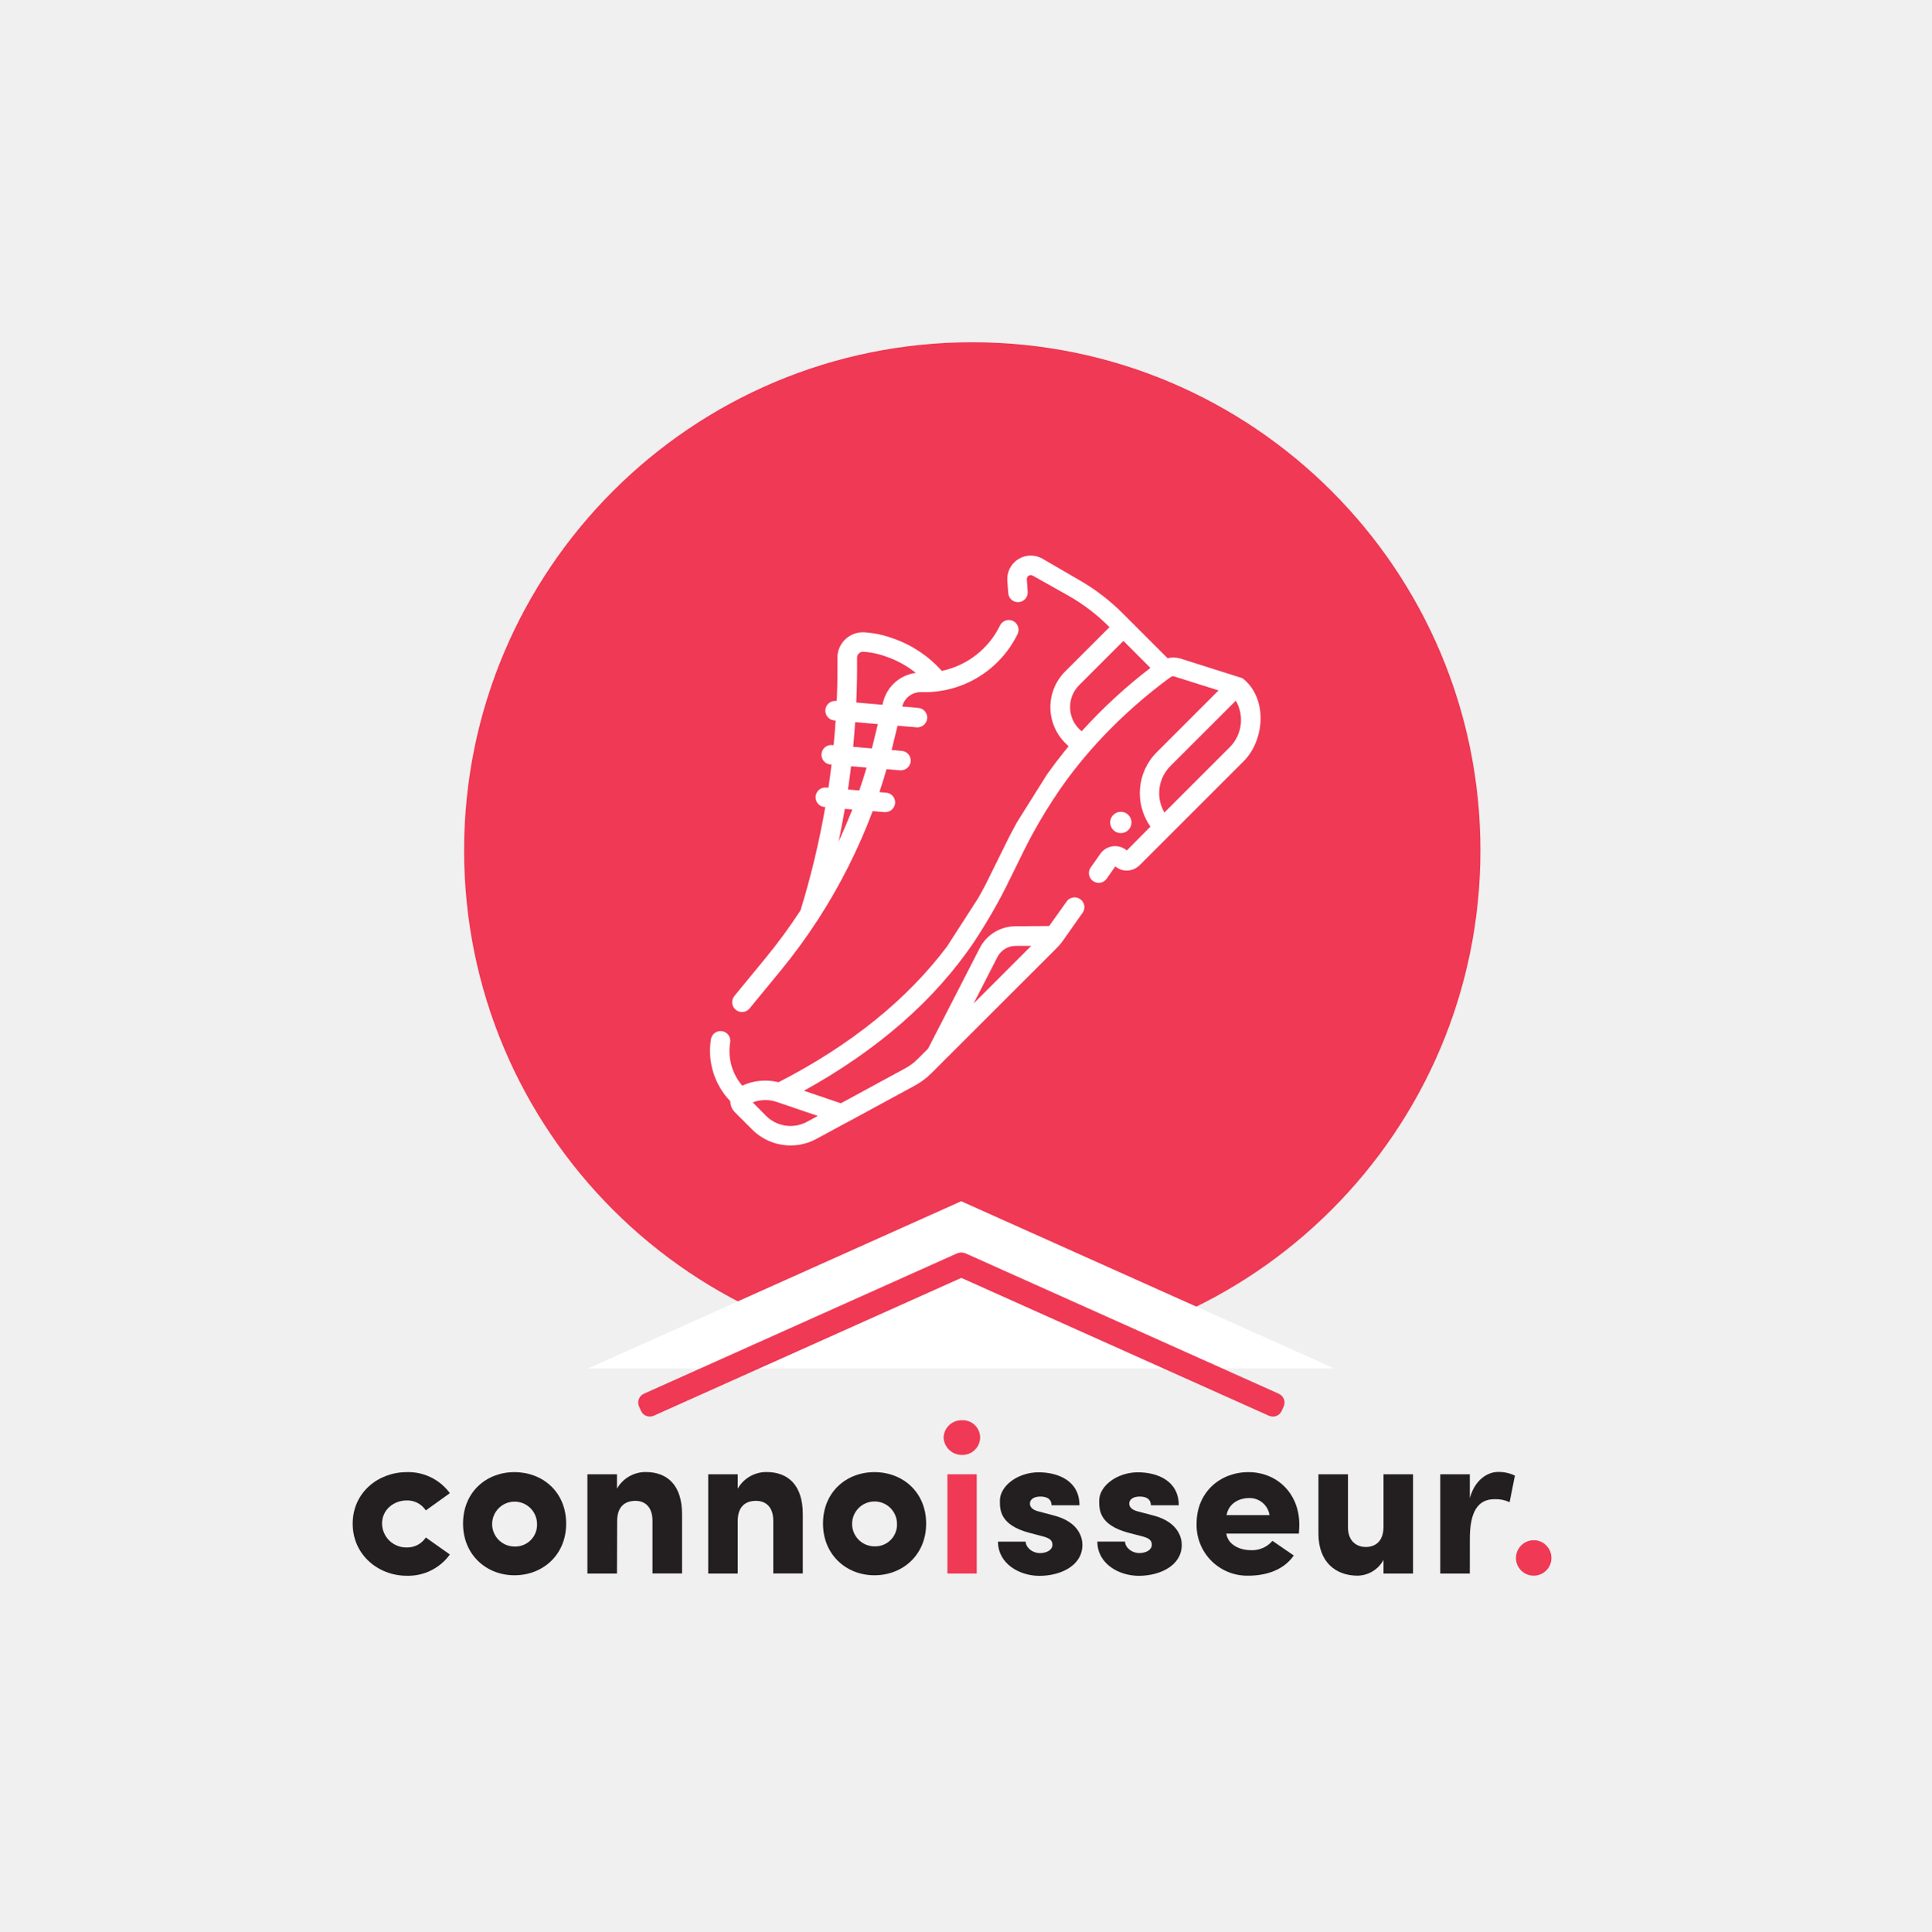
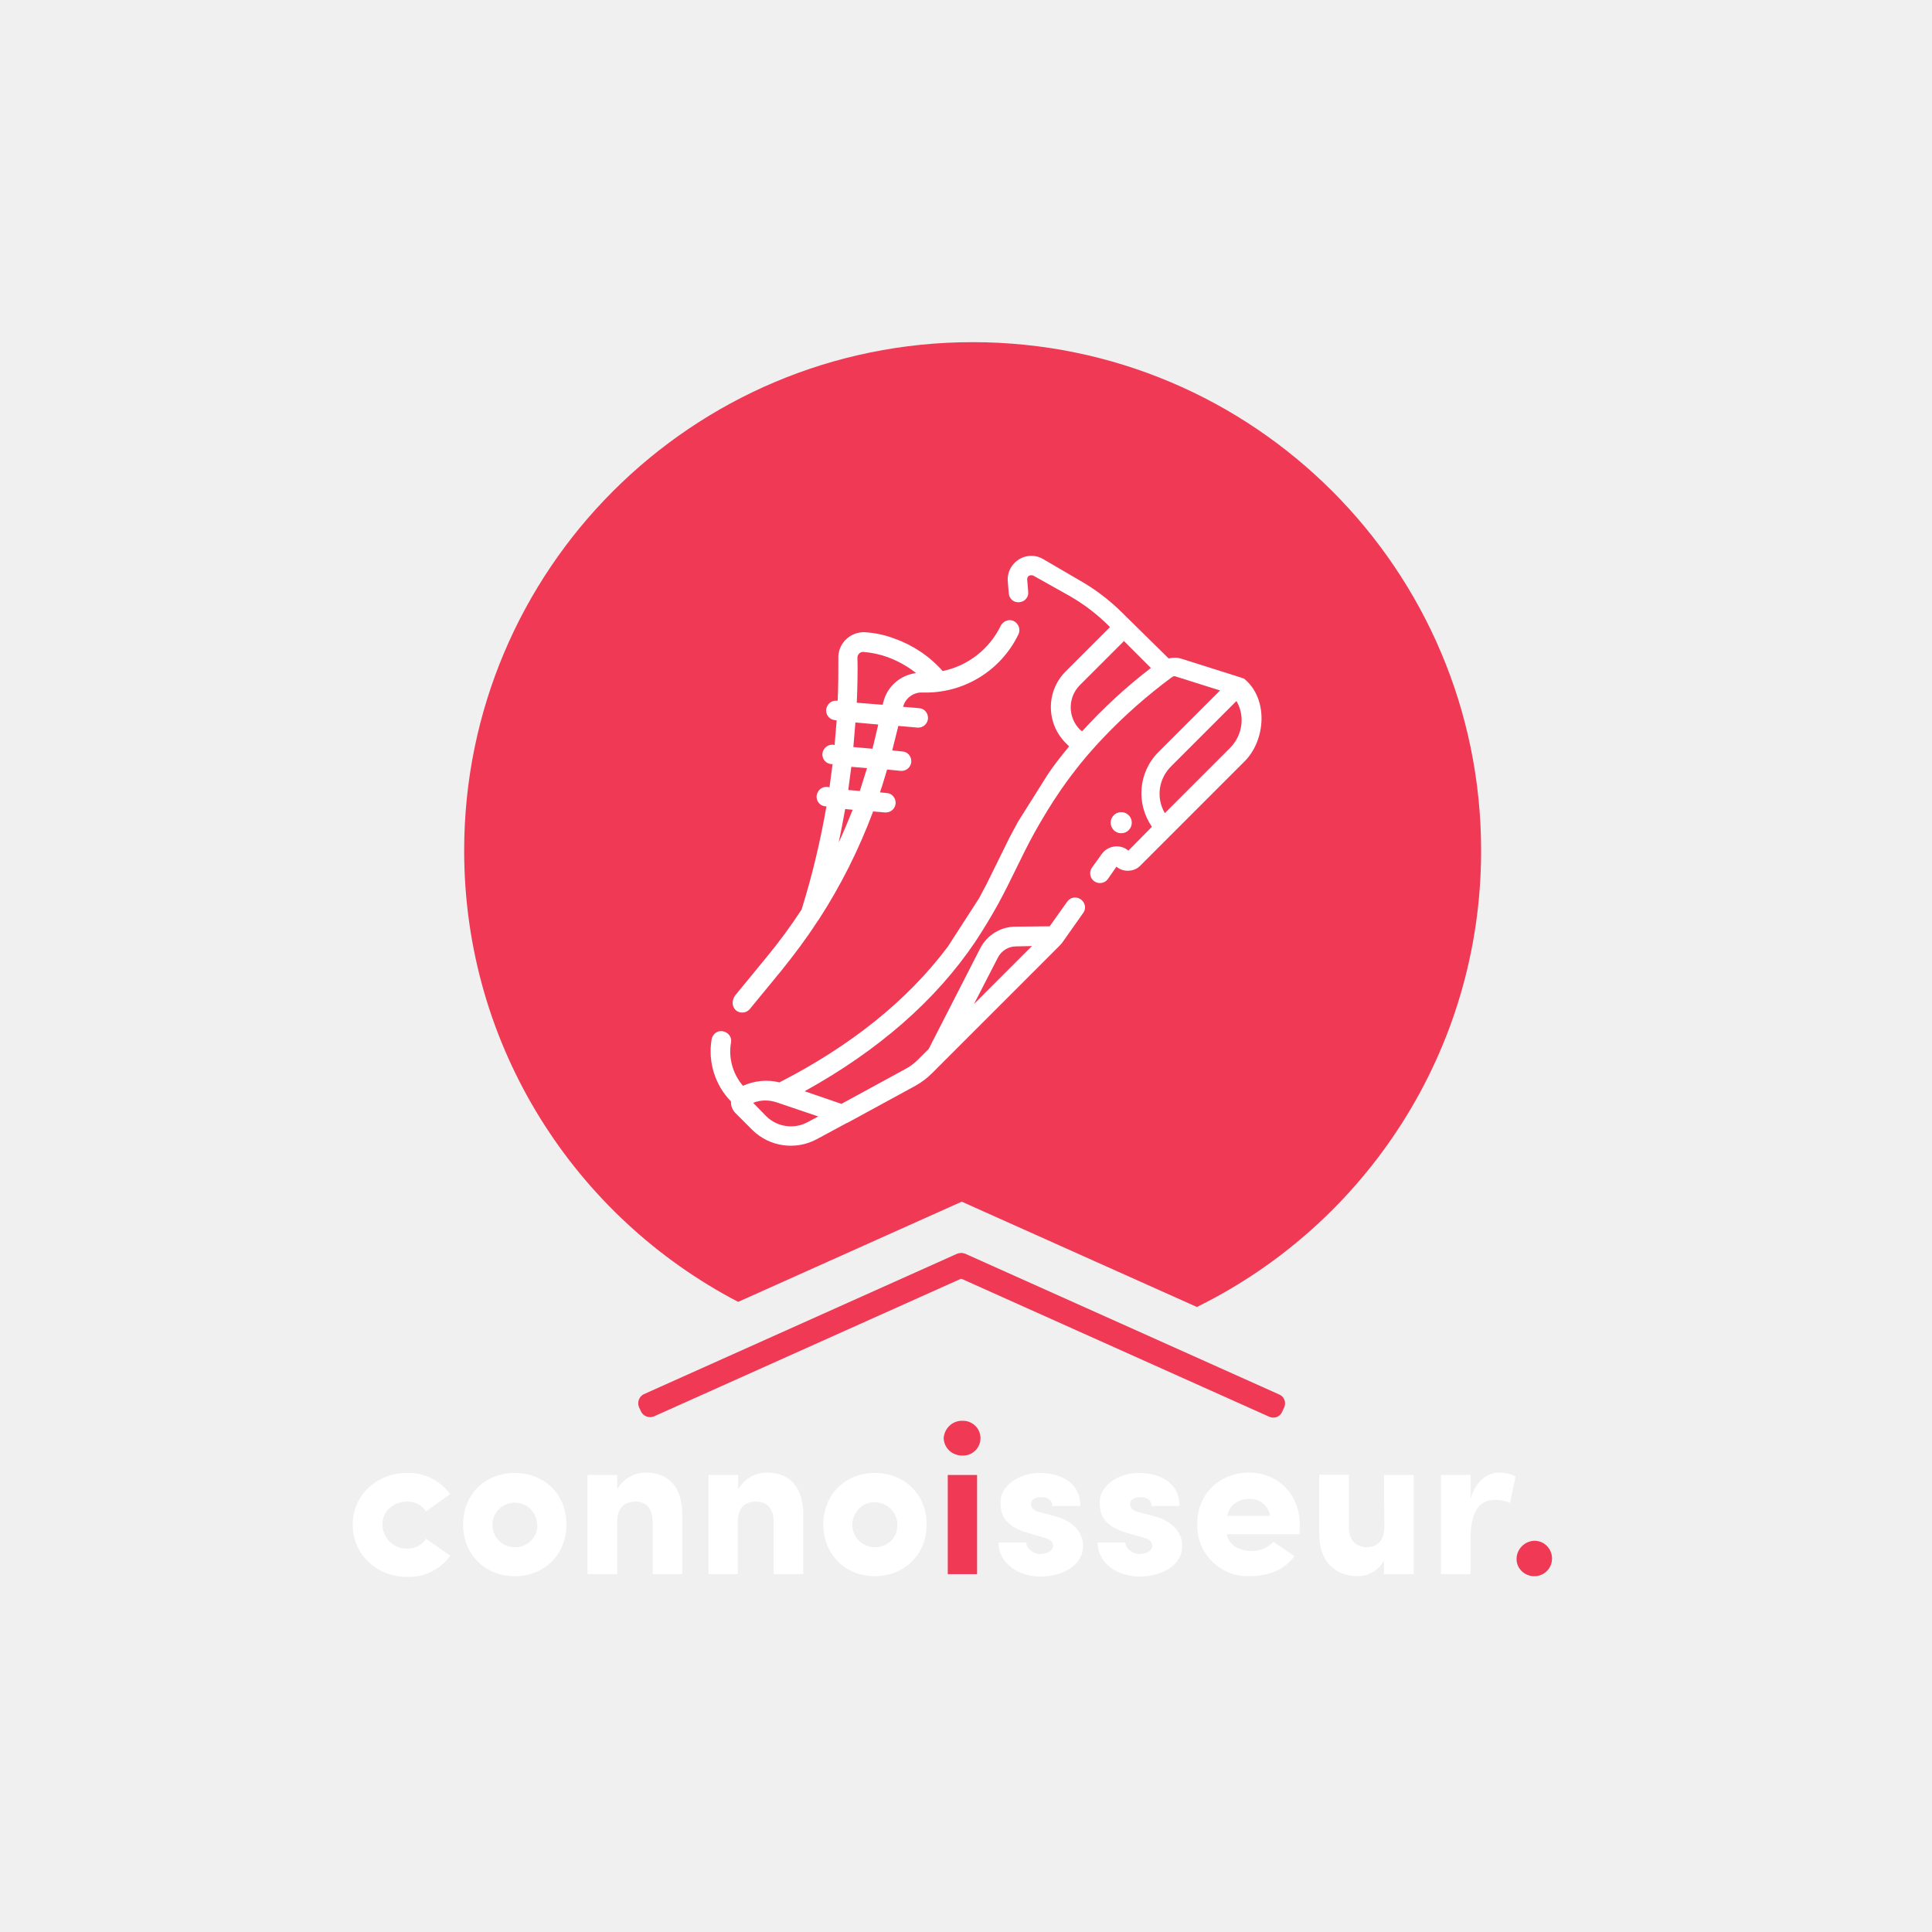
- <svg xmlns="http://www.w3.org/2000/svg" id="Layer_1" data-name="Layer 1" viewBox="0 0 566.93 566.93">
-   <defs>
-     <style>.cls-1{fill:#ef3955;}.cls-2{fill:#231f20;}.cls-3{fill:#fff;}</style>
-   </defs>
-   <circle class="cls-1" cx="285.42" cy="249.65" r="149.18" />
-   <path class="cls-2" d="M119.39,432.16a15.11,15.11,0,0,1,12.67,6.18L125,443.4a6.46,6.46,0,0,0-5.61-2.93c-3.69,0-7.24,2.62-7.24,6.8a7.1,7.1,0,0,0,7.24,7,6.48,6.48,0,0,0,5.61-2.93l7.06,5a15.05,15.05,0,0,1-12.67,6.24c-8.31,0-15.86-6.11-15.86-15.29S111.08,432.16,119.39,432.16Z" />
-   <path class="cls-2" d="M135.93,447.27c0-9.24,6.8-15.11,15.1-15.11S166.2,438,166.2,447.27s-6.93,15.17-15.17,15.17S135.93,456.45,135.93,447.27Zm21.72,0A6.59,6.59,0,1,0,151,454,6.4,6.4,0,0,0,157.65,447.27Z" />
-   <path class="cls-2" d="M181.12,461.94h-8.68V432.79h8.68V437a9.66,9.66,0,0,1,8.42-4.87c6.56,0,10.68,4.06,10.68,12.36v17.42h-8.68V446.4c0-3.94-2.12-5.81-5-5.81s-5.37,1.5-5.37,5.93Z" />
-   <path class="cls-2" d="M216.57,461.94H207.9V432.79h8.67V437a9.66,9.66,0,0,1,8.43-4.87c6.55,0,10.67,4.06,10.67,12.36v17.42H227V446.4c0-3.94-2.13-5.81-5.06-5.81s-5.37,1.5-5.37,5.93Z" />
-   <path class="cls-2" d="M241.6,447.27c0-9.24,6.81-15.11,15.11-15.11s15.17,5.87,15.17,15.11-6.93,15.17-15.17,15.17S241.6,456.45,241.6,447.27Zm21.72,0a6.59,6.59,0,1,0-6.61,6.68A6.39,6.39,0,0,0,263.32,447.27Z" />
-   <path class="cls-1" d="M282.42,416.93a5.09,5.09,0,0,1,5.31,5.06,5.19,5.19,0,0,1-5.31,5.12A5.34,5.34,0,0,1,277,422,5.25,5.25,0,0,1,282.42,416.93Zm4.31,45h-8.61V432.79h8.61Z" />
-   <path class="cls-2" d="M302.27,450c-8.8-2.31-8.74-6.8-8.74-9.48,0-4.31,5.25-8.31,11.36-8.31,5.75,0,12,2.5,12,9.68H308.7c-.06-2.19-1.87-2.56-3.31-2.56-1.93,0-3.12.87-3.05,2.18.06.94.81,1.75,2.55,2.19l4.94,1.31c7.05,2,7.92,6.56,7.92,8.49,0,6.18-6.49,9.11-12.61,9.11-5.86,0-12.17-3.55-12.17-10.05h8.12c.06,1.69,1.87,3.37,4.3,3.37,1.94-.06,3.56-.93,3.56-2.43,0-1.25-.68-1.93-2.87-2.5Z" />
-   <path class="cls-2" d="M331.42,450c-8.8-2.31-8.74-6.8-8.74-9.48,0-4.31,5.25-8.31,11.36-8.31,5.75,0,12,2.5,12,9.68h-8.18c-.06-2.19-1.87-2.56-3.31-2.56-1.93,0-3.12.87-3.05,2.18.06.94.81,1.75,2.55,2.19L339,445c7,2,7.92,6.56,7.92,8.49,0,6.18-6.49,9.11-12.61,9.11-5.86,0-12.17-3.55-12.17-10.05h8.12c.06,1.69,1.87,3.37,4.3,3.37,1.94-.06,3.56-.93,3.56-2.43,0-1.25-.68-1.93-2.87-2.5Z" />
-   <path class="cls-2" d="M379.8,456.63c-3,4.37-8.3,5.93-13.3,5.93a14.87,14.87,0,0,1-15.23-15.29c0-9.24,6.93-15.11,15.23-15.11s14.92,6.18,14.92,15.36c0,.75-.06,1.93-.12,2.68H360c.5,3.38,4.06,4.87,7.18,4.87a7.78,7.78,0,0,0,6.36-2.74Zm-7.12-11.86a5.91,5.91,0,0,0-6.12-5c-2.37,0-5.8,1.25-6.49,5Z" />
-   <path class="cls-2" d="M406.14,432.79h8.67v29.15h-8.67v-4a8.86,8.86,0,0,1-7.55,4.62c-6.56,0-11.55-4.05-11.55-12.36V432.79h8.67v15.54c0,4.68,3.19,5.81,5.18,5.81,2.69,0,5.25-1.5,5.25-5.93Z" />
-   <path class="cls-2" d="M431.48,461.94H422.8V432.79h8.68v7c1.5-5.43,5.24-7.68,8.24-7.68a10.86,10.86,0,0,1,5,1.07l-1.56,7.8a9.66,9.66,0,0,0-4.43-.88c-5,0-7.24,3.87-7.24,11.62Z" />
-   <path class="cls-1" d="M450.39,452.14a5.21,5.21,0,1,1-5.37,5.18A5.26,5.26,0,0,1,450.39,452.14Z" />
-   <polygon class="cls-3" points="282.17 352.64 172.65 401.73 391.7 401.73 282.17 352.64" />
-   <path class="cls-3" d="M215.72,326.5l5.15,5.15a15.91,15.91,0,0,0,18.75,2.71l8.91-4.83.05,0,20-10.86a21.33,21.33,0,0,0,4.89-3.66l3.42-3.42h0L310.51,278a12.58,12.58,0,0,0,1.37-1.63l6-8.52a2.87,2.87,0,0,0-4.69-3.3L308,271.84l-10,.08a11.77,11.77,0,0,0-10.39,6.4l-15.15,29.5-3.11,3.11a15.33,15.33,0,0,1-3.58,2.67l-18.93,10.28-10.84-3.68c21.71-12,38.53-26.7,50.06-43.87v0c2.3-3.5,4.51-7.14,6.57-10.85,3.82-6.86,6.88-14.09,10.67-21,2.36-4.29,5-8.59,7.87-12.77,1.79-2.58,3.7-5.13,5.66-7.55,2.14-2.65,4.45-5.28,6.86-7.83A148,148,0,0,1,343.32,199a2.82,2.82,0,0,0,.62-.42,1.16,1.16,0,0,1,.78,0l13,4.1-18.13,18.13a17,17,0,0,0-1.86,21.85l-6.94,7a5.3,5.3,0,0,0-7.84,1.07l-2.77,3.94a2.86,2.86,0,1,0,4.68,3.29l2.55-3.62a5.09,5.09,0,0,0,3.3,1.22,5.33,5.33,0,0,0,3.84-1.57l30.55-30.54c6.18-6.18,7.11-18.42-.24-24.27l-.06,0-.2-.14-.08,0-.21-.11-.08,0-.24-.09,0,0h-.05l-17.41-5.51a7,7,0,0,0-3.77-.1l-13.23-13.23a60.27,60.27,0,0,0-12.73-9.73L306,164a6.89,6.89,0,0,0-10.29,6.48l.27,3.64a2.86,2.86,0,0,0,5.71-.42l-.26-3.64a1.16,1.16,0,0,1,1.73-1.09L313.87,175a54.64,54.64,0,0,1,11.53,8.81l.3.29-13,13a14.85,14.85,0,0,0,0,21l1,1c-.42.5-.84,1-1.24,1.5-1.76,2.18-3.47,4.44-5.11,6.75l-8.78,14-.21.38c-.81,1.47-1.52,2.82-2.18,4.09l-6.92,14c-.48.9-1,1.84-1.55,2.84l-.64,1.13L278,277.86c-11.72,15.58-28.33,29-49.45,39.84a16.15,16.15,0,0,0-10.67,1A15.61,15.61,0,0,1,214.35,306a2.86,2.86,0,1,0-5.65-.92,21.33,21.33,0,0,0,5.69,18.2A4.56,4.56,0,0,0,215.72,326.5ZM362.79,205.69A11.31,11.31,0,0,1,361,219.36l-19.18,19.17a11.29,11.29,0,0,1,1.77-13.66Zm-46,8.32a9.11,9.11,0,0,1,0-12.87l13-13,7.92,7.93a152.53,152.53,0,0,0-20.18,18.6Zm-14,63.6-17,17,7-13.64a6,6,0,0,1,5.34-3.29l4.62,0Zm-81.82,46a10.44,10.44,0,0,1,7-.14l12.11,4.12-3.18,1.73a10.17,10.17,0,0,1-12-1.73Z" />
-   <path class="cls-3" d="M216,296.45a2.87,2.87,0,0,0,3.84-.19,1.29,1.29,0,0,0,.19-.21l9.19-11.18a163.86,163.86,0,0,0,10.67-14.57,4.17,4.17,0,0,0,.29-.44,166.23,166.23,0,0,0,16-31.75l3.48.3a2.92,2.92,0,0,0,3.11-2.61,2.87,2.87,0,0,0-2.61-3.1l-2-.17c.75-2.23,1.44-4.48,2.09-6.74l4,.35a2.92,2.92,0,0,0,3.1-2.6,2.88,2.88,0,0,0-2.61-3.11l-3-.26c.07-.25.13-.5.19-.75l1.56-6.39,5.6.49a2.92,2.92,0,0,0,3.1-2.61,2.87,2.87,0,0,0-2.6-3.1l-4.73-.41a5.59,5.59,0,0,1,5.58-4.22A30.37,30.37,0,0,0,298.78,186a2.87,2.87,0,0,0-5.17-2.48,24.64,24.64,0,0,1-17.14,13.43,33.88,33.88,0,0,0-14.13-9.47,29.53,29.53,0,0,0-8.76-1.86,7.48,7.48,0,0,0-7.73,6.89,2.09,2.09,0,0,0,0,.25c0,4.32,0,8.66-.22,13l-.38,0a2.87,2.87,0,0,0-.5,5.71l.56.05c-.16,2.41-.36,4.83-.59,7.24l-.62-.06a2.87,2.87,0,0,0-.49,5.71l.5,0c-.28,2.29-.58,4.57-.92,6.84l-.81-.07a2.87,2.87,0,0,0-.5,5.71l.39,0A245.12,245.12,0,0,1,235,267.24a156.42,156.42,0,0,1-10.26,14l-9.19,11.19A2.87,2.87,0,0,0,216,296.45Zm35.36-90.22q.3-6.69.24-13.37a1.77,1.77,0,0,1,1.82-1.53,24.12,24.12,0,0,1,7.05,1.54,28.73,28.73,0,0,1,8.38,4.67,11.36,11.36,0,0,0-9.59,8.54l-.2.82Zm-.91,13q.35-3.62.59-7.24l6.65.58-1.34,5.53c-.13.54-.27,1.07-.41,1.61Zm-1.52,12.54q.49-3.4.91-6.84l4.56.4q-1,3.39-2.15,6.73Zm-2.78,15.46q1-4.89,1.87-9.79l2.2.19C248.94,240.83,247.58,244,246.12,247.19Z" />
-   <rect class="cls-1" x="274.85" y="388.26" width="106.34" height="7.08" rx="2.84" transform="translate(188.93 -99.89) rotate(24.14)" />
-   <rect class="cls-1" x="183.24" y="388.26" width="106.34" height="7.08" rx="2.84" transform="translate(612.37 652.64) rotate(155.86)" />
-   <circle class="cls-3" cx="329.03" cy="241.44" r="3.13" />
+ <svg xmlns="http://www.w3.org/2000/svg" version="1.1" id="Layer_1" x="0px" y="0px" viewBox="0 0 566.9 566.9" style="enable-background:new 0 0 566.9 566.9;" xml:space="preserve">
+   <style type="text/css">
+ 	.st0{fill:#FFFFFF;}
+ 	.st1{fill:#EF3955;}
+ </style>
+   <path class="st0" d="M119.4,432.2c5-0.2,9.7,2.2,12.7,6.2l-7.1,5.1c-1.2-1.9-3.4-3-5.6-2.9c-3.7,0-7.2,2.6-7.2,6.8  c0.1,3.9,3.3,7.1,7.2,7c0,0,0,0,0,0c2.3,0.1,4.4-1,5.6-2.9l7.1,5c-2.9,4.1-7.7,6.4-12.7,6.2c-8.3,0-15.9-6.1-15.9-15.3  S111.1,432.2,119.4,432.2z" />
+   <path class="st0" d="M135.9,447.3c0-9.2,6.8-15.1,15.1-15.1s15.2,5.8,15.2,15.1s-6.9,15.2-15.2,15.2S135.9,456.5,135.9,447.3z   M157.6,447.3c-0.1-3.6-3.1-6.5-6.7-6.4s-6.5,3.1-6.4,6.7c0.1,3.6,3,6.4,6.5,6.4c3.5,0.1,6.5-2.6,6.7-6.1  C157.7,447.7,157.7,447.5,157.6,447.3z" />
+   <path class="st0" d="M181.1,461.9h-8.7v-29.1h8.7v4.2c1.7-3,4.9-4.9,8.4-4.9c6.6,0,10.7,4.1,10.7,12.4v17.4h-8.7v-15.5  c0-3.9-2.1-5.8-5-5.8s-5.4,1.5-5.4,5.9L181.1,461.9z" />
+   <path class="st0" d="M216.6,461.9h-8.7v-29.1h8.7v4.2c1.7-3,4.9-4.9,8.4-4.9c6.6,0,10.7,4.1,10.7,12.4v17.4H227v-15.5  c0-3.9-2.1-5.8-5.1-5.8s-5.4,1.5-5.4,5.9V461.9z" />
+   <path class="st0" d="M241.6,447.3c0-9.2,6.8-15.1,15.1-15.1s15.2,5.9,15.2,15.1s-6.9,15.2-15.2,15.2S241.6,456.5,241.6,447.3z   M263.3,447.3c0-3.6-3-6.5-6.7-6.5s-6.5,3-6.5,6.7c0,3.6,3,6.5,6.6,6.5c3.5,0.1,6.5-2.6,6.6-6.2  C263.3,447.6,263.3,447.4,263.3,447.3z" />
+   <path class="st1" d="M282.4,416.9c2.8-0.1,5.2,2.1,5.3,4.9c0,0.1,0,0.1,0,0.2c0,2.9-2.4,5.2-5.3,5.1c0,0,0,0-0.1,0  c-2.9,0-5.3-2.2-5.4-5.1C277.1,419.1,279.5,416.8,282.4,416.9z M286.7,461.9h-8.6v-29.1h8.6V461.9z" />
+   <path class="st0" d="M302.3,450c-8.8-2.3-8.7-6.8-8.7-9.5c0-4.3,5.2-8.3,11.4-8.3c5.8,0,12,2.5,12,9.7h-8.2  c-0.1-2.2-1.9-2.6-3.3-2.6c-1.9,0-3.1,0.9-3,2.2c0.1,0.9,0.8,1.8,2.5,2.2l4.9,1.3c7,2,7.9,6.6,7.9,8.5c0,6.2-6.5,9.1-12.6,9.1  c-5.9,0-12.2-3.5-12.2-10h8.1c0.1,1.7,1.9,3.4,4.3,3.4c1.9-0.1,3.6-0.9,3.6-2.4c0-1.2-0.7-1.9-2.9-2.5L302.3,450z" />
+   <path class="st0" d="M331.4,450c-8.8-2.3-8.7-6.8-8.7-9.5c0-4.3,5.2-8.3,11.4-8.3c5.8,0,12,2.5,12,9.7h-8.2  c-0.1-2.2-1.9-2.6-3.3-2.6c-1.9,0-3.1,0.9-3,2.2c0.1,0.9,0.8,1.8,2.5,2.2l4.9,1.3c7,2,7.9,6.6,7.9,8.5c0,6.2-6.5,9.1-12.6,9.1  c-5.9,0-12.2-3.5-12.2-10h8.1c0.1,1.7,1.9,3.4,4.3,3.4c1.9-0.1,3.6-0.9,3.6-2.4c0-1.2-0.7-1.9-2.9-2.5L331.4,450z" />
+   <path class="st0" d="M379.8,456.6c-3,4.4-8.3,5.9-13.3,5.9c-8.2,0.2-15-6.3-15.2-14.5c0-0.3,0-0.5,0-0.8c0-9.2,6.9-15.1,15.2-15.1  s14.9,6.2,14.9,15.4c0,0.8-0.1,1.9-0.1,2.7H360c0.5,3.4,4.1,4.9,7.2,4.9c2.4,0.1,4.8-0.9,6.4-2.7L379.8,456.6z M372.7,444.8  c-0.5-3-3.1-5.1-6.1-5c-2.4,0-5.8,1.2-6.5,5H372.7z" />
+   <path class="st0" d="M406.1,432.8h8.7v29.1h-8.7v-4c-1.5,2.8-4.4,4.5-7.5,4.6c-6.6,0-11.5-4-11.5-12.4v-17.4h8.7v15.5  c0,4.7,3.2,5.8,5.2,5.8c2.7,0,5.2-1.5,5.2-5.9L406.1,432.8z" />
+   <path class="st0" d="M431.5,461.9h-8.7v-29.1h8.7v7c1.5-5.4,5.2-7.7,8.2-7.7c1.7,0,3.4,0.3,5,1.1l-1.6,7.8c-1.4-0.6-2.9-0.9-4.4-0.9  c-5,0-7.2,3.9-7.2,11.6L431.5,461.9z" />
+   <path class="st1" d="M450.4,452.1c2.9,0.1,5.1,2.5,5,5.4c-0.1,2.9-2.5,5.1-5.4,5c-2.8-0.1-5.1-2.4-5-5.2  C445.1,454.4,447.5,452.1,450.4,452.1C450.4,452.1,450.4,452.1,450.4,452.1z" />
+   <path class="st1" d="M282.2,352.6l69,30.9c49.4-24.3,83.4-75.1,83.4-133.9c0-82.4-66.8-149.2-149.2-149.2s-149.2,66.8-149.2,149.2  c0,57.6,32.6,107.5,80.4,132.4L282.2,352.6z" />
+   <path class="st0" d="M215.7,326.5l5.1,5.1c5,4.9,12.6,6,18.8,2.7l8.9-4.8h0.1l20-10.9c1.8-1,3.4-2.2,4.9-3.7l3.4-3.4l0,0l33.6-33.6  c0.5-0.5,1-1,1.4-1.6l6-8.5c0.9-1.3,0.5-3.1-0.9-4c-1.3-0.8-2.9-0.5-3.8,0.7l-5.2,7.3l-10,0.1c-4.4,0-8.4,2.5-10.4,6.4l-15.1,29.5  l-3.1,3.1c-1.1,1.1-2.3,2-3.6,2.7l-18.9,10.3l-10.8-3.7c21.7-12,38.5-26.7,50.1-43.9l0,0c2.3-3.5,4.5-7.1,6.6-10.9  c3.8-6.9,6.9-14.1,10.7-21c2.4-4.3,5-8.6,7.9-12.8c1.8-2.6,3.7-5.1,5.7-7.6c2.1-2.6,4.5-5.3,6.9-7.8c6-6.3,12.6-12.1,19.6-17.3  c0.2-0.1,0.4-0.3,0.6-0.4c0.3-0.1,0.5-0.1,0.8,0l13,4.1l-18.1,18.1c-5.9,5.9-6.6,15.1-1.9,21.9l-6.9,7c-2.2-1.9-5.6-1.6-7.5,0.6  c-0.1,0.2-0.3,0.3-0.4,0.5l-2.8,3.9c-0.9,1.3-0.6,3.1,0.7,4c1.3,0.9,3.1,0.6,4-0.7l0,0l2.5-3.6c0.9,0.8,2.1,1.2,3.3,1.2  c1.4,0,2.8-0.5,3.8-1.6l30.5-30.5c6.2-6.2,7.1-18.4-0.2-24.3h-0.1l-0.2-0.1h-0.1l-0.2-0.1h-0.1l-0.2-0.1l0,0h0l-17.4-5.5  c-1.2-0.4-2.5-0.4-3.8-0.1L329.5,180c-3.8-3.8-8.1-7.1-12.7-9.7L306,164c-3.3-1.9-7.5-0.7-9.4,2.6c-0.7,1.2-1,2.6-0.9,3.9l0.3,3.6  c0.1,1.6,1.5,2.8,3.1,2.6c1.6-0.1,2.8-1.5,2.6-3.1l-0.3-3.6c0-0.6,0.4-1.2,1.1-1.2c0.2,0,0.5,0,0.7,0.1l10.7,6  c4.2,2.4,8.1,5.4,11.5,8.8l0.3,0.3l-13,13c-5.8,5.8-5.8,15.2,0,21l1,1c-0.4,0.5-0.8,1-1.2,1.5c-1.8,2.2-3.5,4.4-5.1,6.8l-8.8,14  l-0.2,0.4c-0.8,1.5-1.5,2.8-2.2,4.1l-6.9,14c-0.5,0.9-1,1.8-1.5,2.8l-0.6,1.1l-9.1,14.1c-11.7,15.6-28.3,29-49.4,39.8  c-3.6-0.9-7.3-0.5-10.7,1c-3-3.5-4.3-8.2-3.5-12.7c0.3-1.6-0.8-3-2.4-3.3s-3,0.8-3.3,2.4l0,0c-1.1,6.6,1,13.4,5.7,18.2  C214.4,324.5,214.9,325.6,215.7,326.5z M362.8,205.7c2.6,4.4,1.8,10-1.8,13.7l-19.2,19.2c-2.6-4.4-1.9-10,1.8-13.7L362.8,205.7z   M316.8,214c-3.5-3.6-3.5-9.3,0-12.9l13-13l7.9,7.9c-7.3,5.6-14,11.8-20.2,18.6L316.8,214z M302.8,277.6l-17,17l7-13.6  c1-2,3.1-3.3,5.3-3.3L302.8,277.6L302.8,277.6z M221,323.6c2.2-0.9,4.7-0.9,7-0.1l12.1,4.1l-3.2,1.7c-3.9,2.1-8.8,1.4-12-1.7  L221,323.6z" />
+   <path class="st0" d="M216,296.5c1.1,0.9,2.8,0.8,3.8-0.2c0.1-0.1,0.1-0.1,0.2-0.2l9.2-11.2c3.8-4.7,7.4-9.5,10.7-14.6  c0.1-0.1,0.2-0.3,0.3-0.4c6.5-10,11.8-20.6,16-31.8l3.5,0.3c1.6,0.1,2.9-1,3.1-2.6c0.1-1.6-1-3-2.6-3.1l-2-0.2  c0.8-2.2,1.4-4.5,2.1-6.7l4,0.4c1.6,0.1,2.9-1,3.1-2.6c0.1-1.6-1-3-2.6-3.1l-3-0.3c0.1-0.2,0.1-0.5,0.2-0.8l1.6-6.4l5.6,0.5  c1.6,0.1,2.9-1,3.1-2.6c0.1-1.6-1-3-2.6-3.1l-4.7-0.4c0.6-2.5,3-4.3,5.6-4.2c12,0.4,23.1-6.3,28.3-17.2c0.6-1.5-0.1-3.1-1.5-3.8  c-1.4-0.6-2.9,0-3.7,1.3c-3.3,6.9-9.7,11.9-17.1,13.4c-3.8-4.3-8.7-7.6-14.1-9.5c-2.8-1.1-5.8-1.7-8.8-1.9c-4-0.1-7.4,2.9-7.7,6.9  c0,0.1,0,0.2,0,0.2c0,4.3,0,8.7-0.2,13h-0.4c-1.6-0.1-2.9,1.2-3,2.8c0,1.5,1,2.7,2.5,2.9l0.6,0.1c-0.2,2.4-0.4,4.8-0.6,7.2l-0.6-0.1  c-1.6,0-2.9,1.2-3,2.8c0,1.5,1,2.7,2.5,2.9h0.5c-0.3,2.3-0.6,4.6-0.9,6.8l-0.8-0.1c-1.6-0.1-2.9,1.2-3,2.8c0,1.5,1,2.7,2.5,2.9h0.4  c-1.8,10.3-4.2,20.4-7.3,30.3c-3.2,4.9-6.6,9.5-10.3,14l-9.2,11.2C214.6,293.7,214.8,295.5,216,296.5z M251.4,206.2  c0.2-4.5,0.3-8.9,0.2-13.4c0.1-0.9,0.9-1.6,1.8-1.5c2.4,0.2,4.8,0.7,7,1.5c3,1.1,5.9,2.7,8.4,4.7c-4.7,0.6-8.5,4-9.6,8.5l-0.2,0.8  L251.4,206.2z M250.4,219.2c0.2-2.4,0.4-4.8,0.6-7.2l6.7,0.6l-1.3,5.5c-0.1,0.5-0.3,1.1-0.4,1.6L250.4,219.2z M248.9,231.8  c0.3-2.3,0.6-4.5,0.9-6.8l4.6,0.4c-0.7,2.3-1.4,4.5-2.1,6.7L248.9,231.8z M246.1,247.2c0.7-3.3,1.3-6.5,1.9-9.8l2.2,0.2  C248.9,240.8,247.6,244,246.1,247.2L246.1,247.2z" />
+   <path class="st1" d="M283.5,368l91.9,41.2c1.4,0.6,2.1,2.3,1.4,3.8l-0.6,1.3c-0.6,1.4-2.3,2.1-3.8,1.4l-91.9-41.2  c-1.4-0.6-2.1-2.3-1.4-3.8l0.6-1.3C280.4,368,282.1,367.3,283.5,368z" />
+   <path class="st1" d="M283.8,374.4l-91.9,41.2c-1.4,0.6-3.1,0-3.8-1.4l-0.6-1.3c-0.6-1.4,0-3.1,1.4-3.8l91.9-41.2  c1.4-0.6,3.1,0,3.8,1.4l0.6,1.3C285.8,372.1,285.2,373.8,283.8,374.4z" />
+   <circle class="st0" cx="329" cy="241.4" r="3.1" />
</svg>
